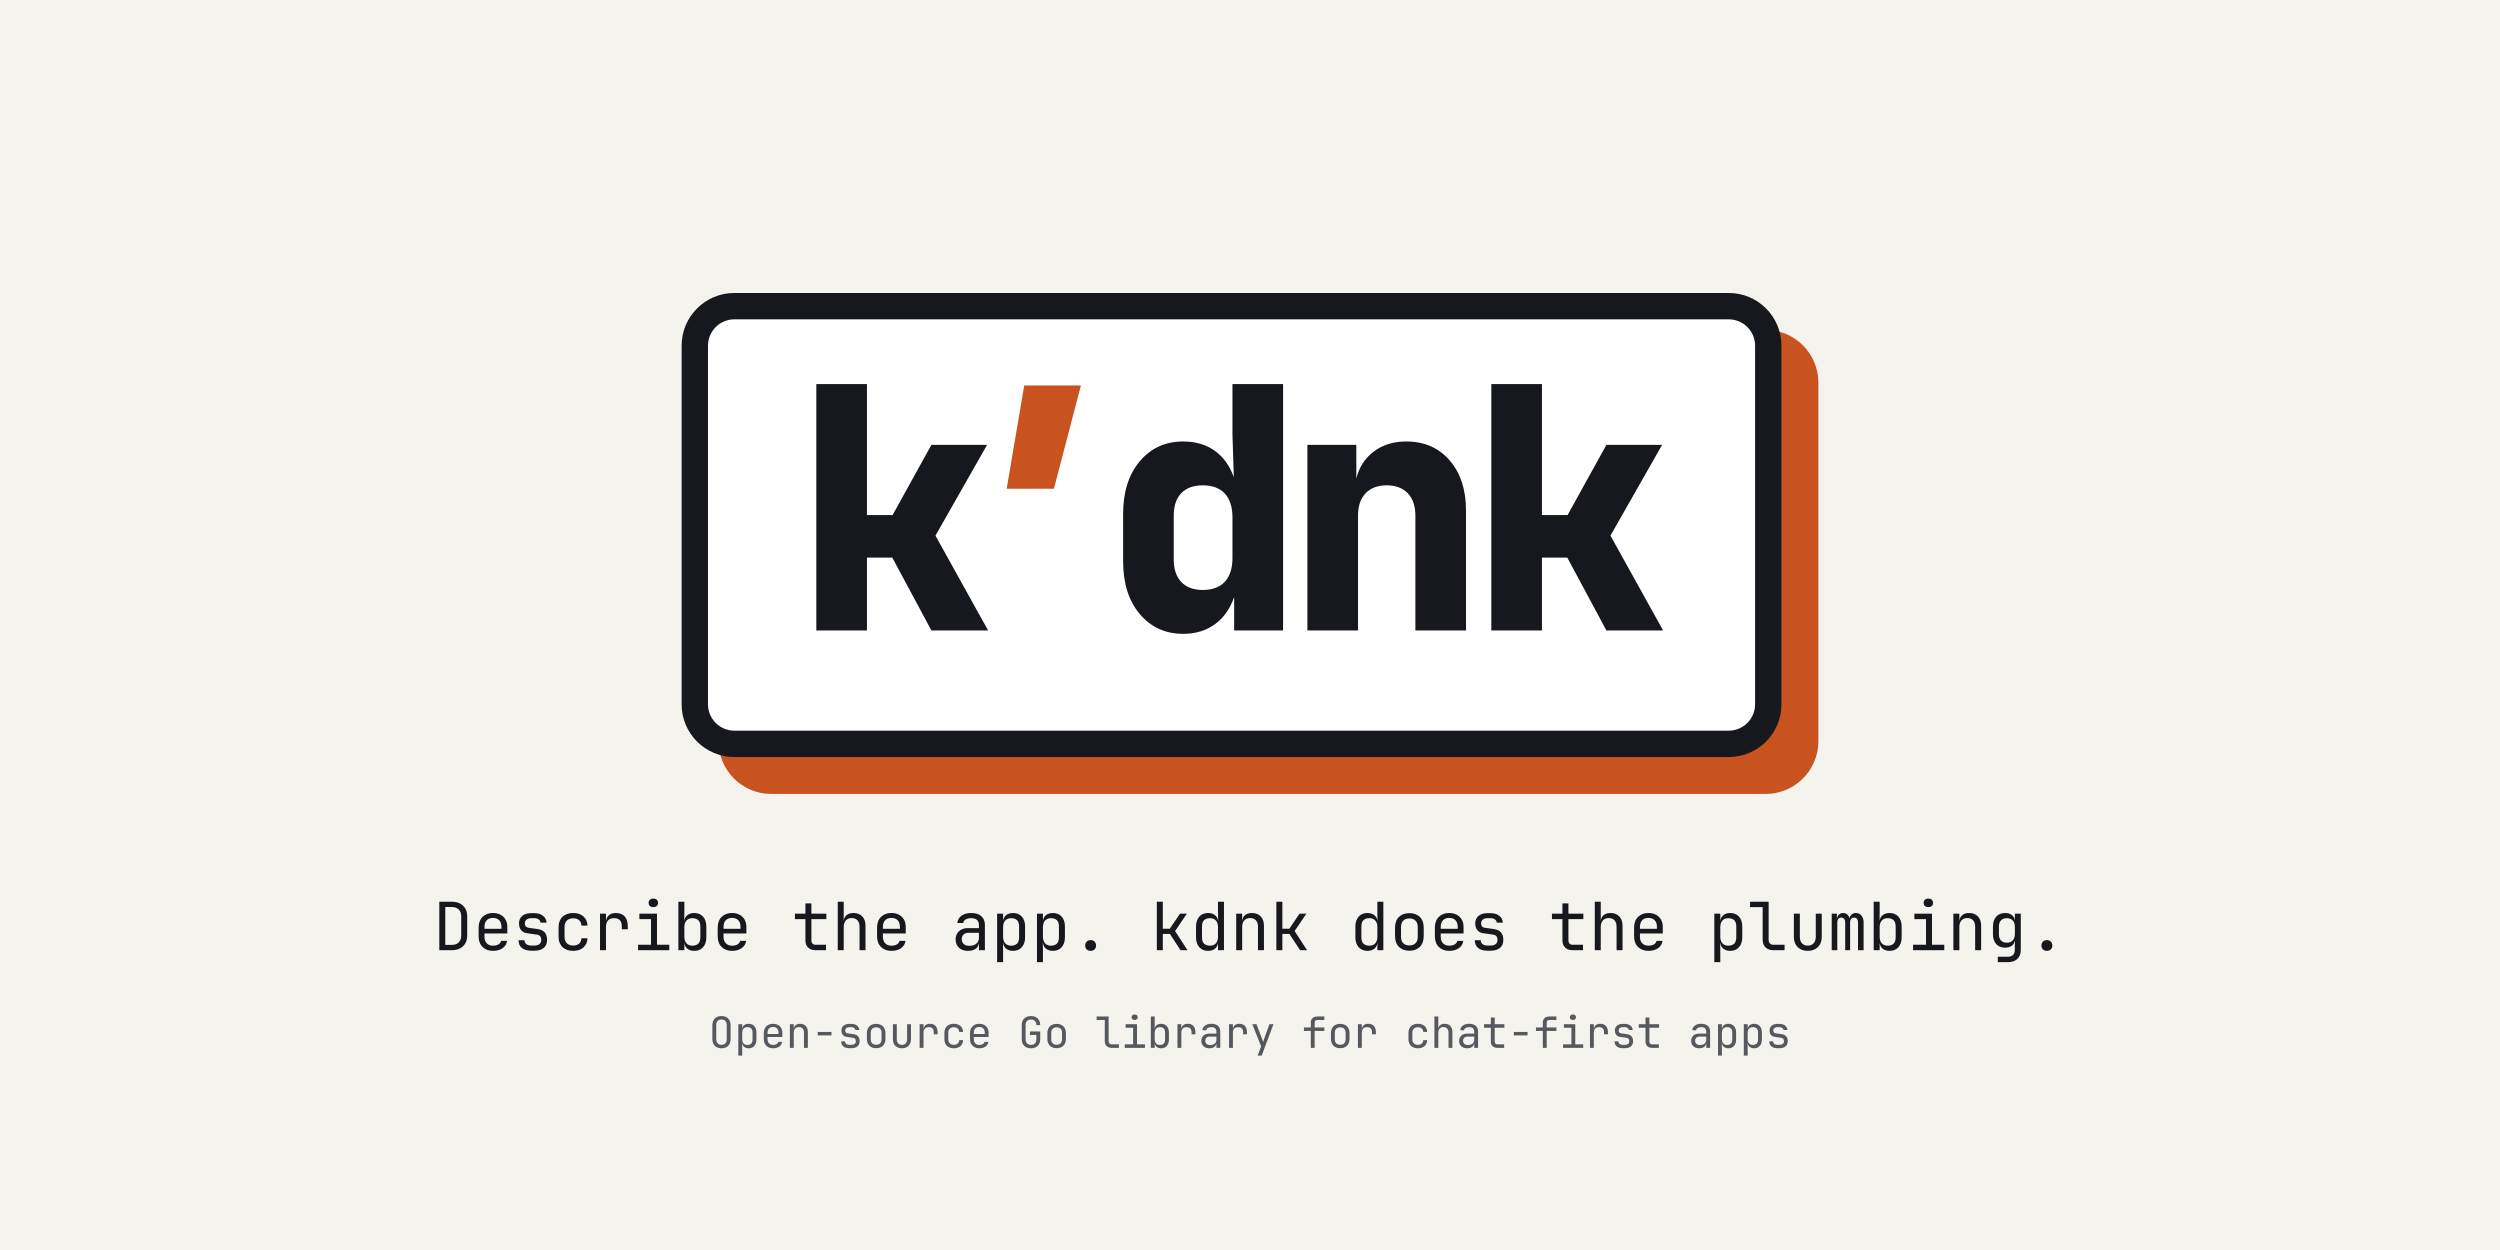
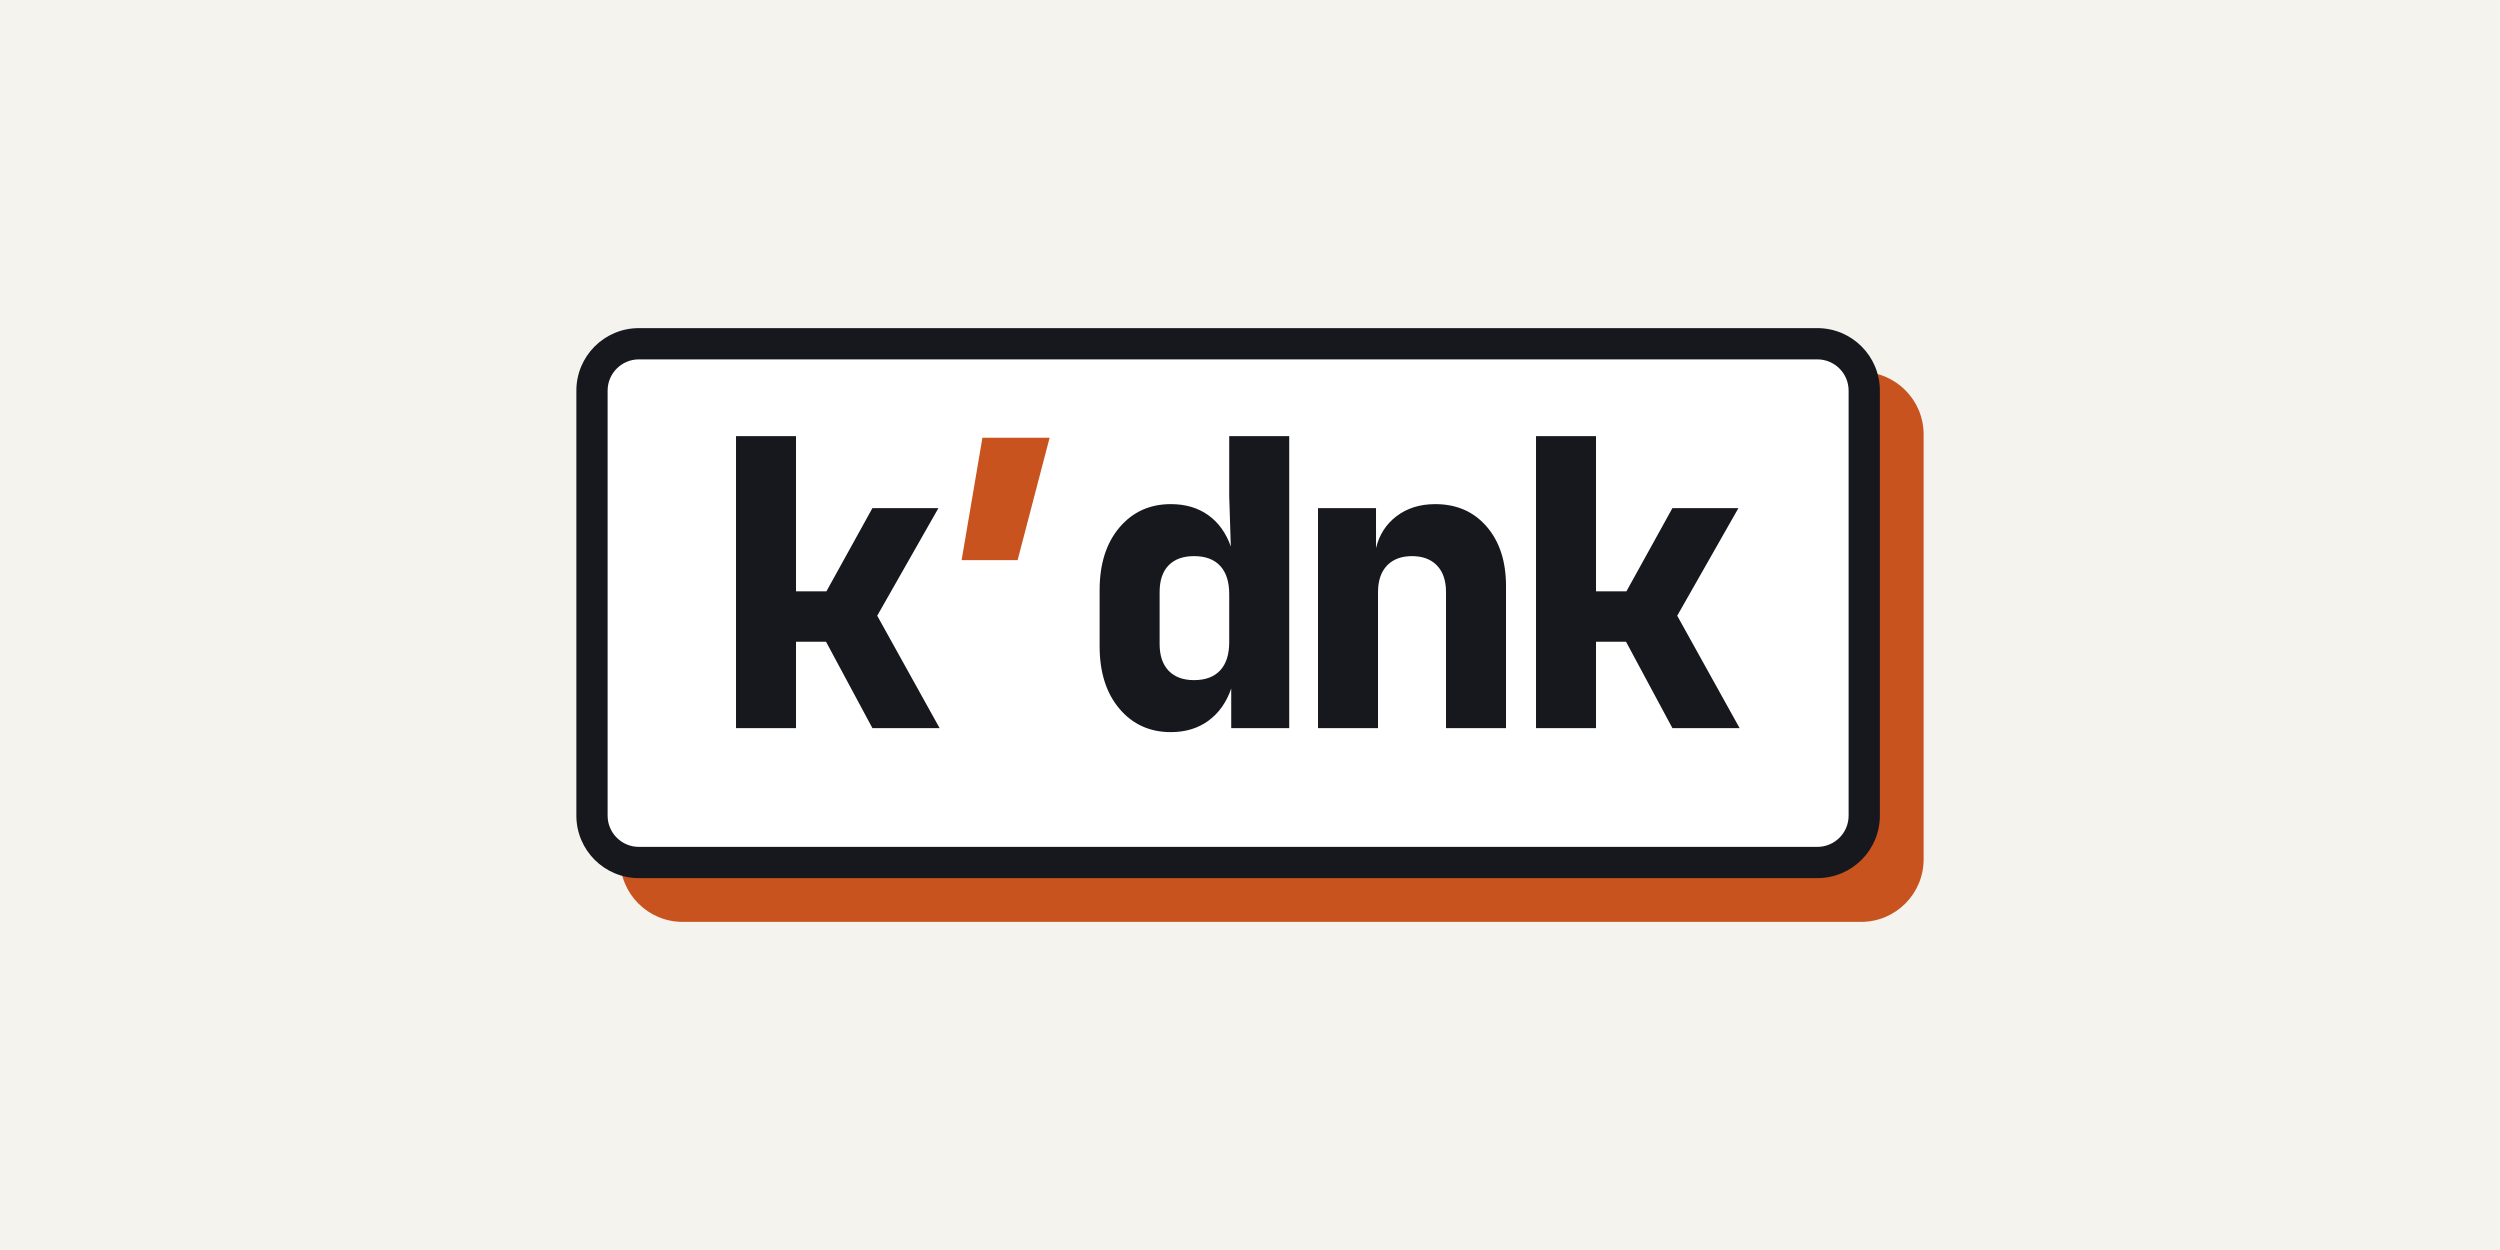
- <svg xmlns="http://www.w3.org/2000/svg" width="1280" height="640" viewBox="0 0 1280.00 640.00" role="img" aria-label="kdnk social preview">
+ <svg xmlns="http://www.w3.org/2000/svg" width="1280" height="640" viewBox="0 0 1280.00 640.00" role="img" aria-label="kdnk">
  <rect width="1280" height="640" fill="#F4F3EE" />
-   <g transform="translate(348.99 150.00) scale(1.35)">
+   <g transform="translate(295.10 168.00) scale(1.6)">
    <rect x="14" y="14" width="417.12" height="176" rx="20" fill="#C9531F" />
    <rect x="0" y="0" width="417.12" height="176" rx="20" fill="#16181D" />
    <rect x="10" y="10" width="397.12" height="156" rx="10" fill="#FFFFFF" />
    <path fill="#16181D" d="M51.088 128.0V34.56H70.288V84.224H80.016L94.736 57.6H115.856L96.272 92.032L116.24 128.0H94.736L79.888 100.352H70.288V128.0Z M190.224 129.28Q180.112 129.28 173.776 121.792Q167.44 114.304 167.44 101.76V83.84Q167.44 71.296 173.776 63.808Q180.112 56.32 190.224 56.32Q197.264 56.32 202.192 59.84Q207.12 63.36 209.424 69.888L208.912 53.76V34.56H228.112V128.0H209.552V115.328Q207.248 121.984 202.256 125.632Q197.264 129.28 190.224 129.28ZM197.648 112.64Q203.152 112.64 206.032 109.504Q208.912 106.368 208.912 100.48V85.12Q208.912 79.232 206.032 76.096Q203.152 72.96 197.648 72.96Q192.4 72.96 189.52 75.904Q186.64 78.848 186.64 84.48V101.12Q186.64 106.624 189.52 109.632Q192.4 112.64 197.648 112.64Z M237.328 128.0V57.6H255.888V70.4Q257.424 64.0 262.48 60.16Q267.536 56.32 274.832 56.32Q285.072 56.32 291.28 63.488Q297.488 70.656 297.488 82.56V128.0H278.288V84.48Q278.288 78.976 275.408 75.968Q272.528 72.96 267.408 72.96Q262.288 72.96 259.408 75.968Q256.528 78.976 256.528 84.48V128.0Z M307.088 128.0V34.56H326.288V84.224H336.016L350.736 57.6H371.856L352.272 92.032L372.24 128.0H350.736L335.888 100.352H326.288V128.0Z" />
    <path fill="#C9531F" d="M123.28 74.24 129.936 35.072H151.44L141.2 74.24Z" />
  </g>
-   <path fill="#16181D" d="M224.928 486.5V461.68H231.354Q233.768 461.68 235.519 462.598Q237.27 463.516 238.239 465.182Q239.208 466.848 239.208 469.126V479.02Q239.208 481.298 238.239 482.981Q237.27 484.664 235.519 485.582Q233.768 486.5 231.354 486.5ZM227.988 483.78H231.354Q233.598 483.78 234.873 482.522Q236.148 481.264 236.148 479.02V469.126Q236.148 466.916 234.873 465.658Q233.598 464.4 231.354 464.4H227.988Z M252.4 486.84Q249.102 486.84 247.079 484.851Q245.056 482.862 245.056 479.36V474.94Q245.056 471.438 247.079 469.449Q249.102 467.46 252.4 467.46Q254.61 467.46 256.259 468.344Q257.908 469.228 258.826 470.826Q259.744 472.424 259.744 474.6V477.932H248.048V479.7Q248.048 481.774 249.238 482.981Q250.428 484.188 252.4 484.188Q254.1 484.188 255.205 483.525Q256.31 482.862 256.548 481.74H259.608Q259.302 484.086 257.33 485.463Q255.358 486.84 252.4 486.84ZM248.048 475.552H256.752V474.6Q256.752 472.39 255.613 471.183Q254.474 469.976 252.4 469.976Q250.326 469.976 249.187 471.183Q248.048 472.39 248.048 474.6Z M272.052 486.772Q268.924 486.772 267.207 485.361Q265.49 483.95 265.49 481.366H268.55Q268.55 482.658 269.468 483.389Q270.386 484.12 272.052 484.12H273.548Q275.248 484.12 276.183 483.372Q277.118 482.624 277.118 481.264Q277.118 478.85 274.908 478.544L269.74 477.796Q267.836 477.524 266.782 476.215Q265.728 474.906 265.728 472.764Q265.728 470.316 267.411 468.922Q269.094 467.528 272.052 467.528H273.548Q276.268 467.528 277.985 468.871Q279.702 470.214 279.838 472.39H276.744Q276.676 471.404 275.809 470.758Q274.942 470.112 273.548 470.112H272.052Q270.488 470.112 269.604 470.826Q268.72 471.54 268.72 472.764Q268.72 474.736 270.522 475.008L275.35 475.688Q280.11 476.368 280.11 481.264Q280.11 483.882 278.393 485.327Q276.676 486.772 273.548 486.772Z M293.472 486.84Q290.072 486.84 288.032 484.936Q285.992 483.032 285.992 479.7V474.6Q285.992 471.268 288.032 469.364Q290.072 467.46 293.472 467.46Q296.702 467.46 298.691 469.194Q300.68 470.928 300.782 473.92H297.722Q297.62 472.118 296.498 471.149Q295.376 470.18 293.472 470.18Q291.466 470.18 290.259 471.319Q289.052 472.458 289.052 474.566V479.7Q289.052 481.808 290.259 482.964Q291.466 484.12 293.472 484.12Q295.376 484.12 296.498 483.134Q297.62 482.148 297.722 480.38H300.782Q300.68 483.372 298.691 485.106Q296.702 486.84 293.472 486.84Z M307.208 486.5V467.8H310.268V471.37H310.336Q310.574 469.568 311.866 468.514Q313.158 467.46 315.334 467.46Q318.258 467.46 319.839 469.211Q321.42 470.962 321.42 474.192V475.79H318.36V474.192Q318.36 470.112 314.382 470.112Q312.376 470.112 311.322 471.268Q310.268 472.424 310.268 474.6V486.5Z M326.69 486.5V483.712H333.32V470.588H327.37V467.8H336.38V483.712H342.67V486.5ZM334.51 464.434Q333.388 464.434 332.742 463.856Q332.096 463.278 332.096 462.292Q332.096 461.272 332.742 460.677Q333.388 460.082 334.51 460.082Q335.632 460.082 336.278 460.677Q336.924 461.272 336.924 462.292Q336.924 463.278 336.278 463.856Q335.632 464.434 334.51 464.434Z M355.488 486.84Q353.38 486.84 352.02 485.803Q350.66 484.766 350.422 482.93H350.388V486.5H347.328V461.68H350.388V467.12L350.32 471.37H350.354Q350.626 469.568 352.003 468.514Q353.38 467.46 355.488 467.46Q358.31 467.46 359.976 469.33Q361.642 471.2 361.642 474.43V479.904Q361.642 483.1 359.976 484.97Q358.31 486.84 355.488 486.84ZM354.468 484.188Q356.406 484.188 357.494 483.168Q358.582 482.148 358.582 479.87V474.43Q358.582 472.118 357.494 471.115Q356.406 470.112 354.468 470.112Q352.598 470.112 351.493 471.302Q350.388 472.492 350.388 474.6V479.7Q350.388 481.808 351.493 482.998Q352.598 484.188 354.468 484.188Z M374.8 486.84Q371.502 486.84 369.479 484.851Q367.456 482.862 367.456 479.36V474.94Q367.456 471.438 369.479 469.449Q371.502 467.46 374.8 467.46Q377.01 467.46 378.659 468.344Q380.308 469.228 381.226 470.826Q382.144 472.424 382.144 474.6V477.932H370.448V479.7Q370.448 481.774 371.638 482.981Q372.828 484.188 374.8 484.188Q376.5 484.188 377.605 483.525Q378.71 482.862 378.948 481.74H382.008Q381.702 484.086 379.73 485.463Q377.758 486.84 374.8 486.84ZM370.448 475.552H379.152V474.6Q379.152 472.39 378.013 471.183Q376.874 469.976 374.8 469.976Q372.726 469.976 371.587 471.183Q370.448 472.39 370.448 474.6Z M417.47 486.5Q415.158 486.5 413.764 485.157Q412.37 483.814 412.37 481.57V470.588H406.998V467.8H412.37V462.53H415.43V467.8H423.08V470.588H415.43V481.57Q415.43 482.522 415.991 483.117Q416.552 483.712 417.47 483.712H422.91V486.5Z M428.928 486.5V461.68H431.988V471.37H432.022Q432.26 469.5 433.552 468.48Q434.844 467.46 436.986 467.46Q439.808 467.46 441.474 469.194Q443.14 470.928 443.14 473.92V486.5H440.08V474.43Q440.08 472.322 439.009 471.183Q437.938 470.044 436.102 470.044Q434.198 470.044 433.093 471.234Q431.988 472.424 431.988 474.6V486.5Z M456.4 486.84Q453.102 486.84 451.079 484.851Q449.056 482.862 449.056 479.36V474.94Q449.056 471.438 451.079 469.449Q453.102 467.46 456.4 467.46Q458.61 467.46 460.259 468.344Q461.908 469.228 462.826 470.826Q463.744 472.424 463.744 474.6V477.932H452.048V479.7Q452.048 481.774 453.238 482.981Q454.428 484.188 456.4 484.188Q458.1 484.188 459.205 483.525Q460.31 482.862 460.548 481.74H463.608Q463.302 484.086 461.33 485.463Q459.358 486.84 456.4 486.84ZM452.048 475.552H460.752V474.6Q460.752 472.39 459.613 471.183Q458.474 469.976 456.4 469.976Q454.326 469.976 453.187 471.183Q452.048 472.39 452.048 474.6Z M495.568 486.84Q492.678 486.84 490.978 485.225Q489.278 483.61 489.278 480.992Q489.278 479.258 490.06 477.966Q490.842 476.674 492.236 475.943Q493.63 475.212 495.432 475.212H501.212V473.75Q501.212 470.112 497.234 470.112Q495.466 470.112 494.378 470.758Q493.29 471.404 493.222 472.56H490.162Q490.332 470.35 492.219 468.905Q494.106 467.46 497.234 467.46Q500.634 467.46 502.453 469.092Q504.272 470.724 504.272 473.648V486.5H501.246V483.1H501.178Q500.906 484.834 499.444 485.837Q497.982 486.84 495.568 486.84ZM496.316 484.256Q498.56 484.256 499.886 483.168Q501.212 482.08 501.212 480.21V477.592H495.772Q494.276 477.592 493.341 478.493Q492.406 479.394 492.406 480.89Q492.406 482.454 493.443 483.355Q494.48 484.256 496.316 484.256Z M510.528 492.62V467.8H513.588V471.37H513.622Q513.86 469.534 515.22 468.497Q516.58 467.46 518.688 467.46Q521.51 467.46 523.176 469.313Q524.842 471.166 524.842 474.396V479.87Q524.842 483.1 523.176 484.97Q521.51 486.84 518.688 486.84Q516.58 486.84 515.22 485.786Q513.86 484.732 513.622 482.93H513.52L513.588 487.18V492.62ZM517.668 484.188Q519.606 484.188 520.694 483.168Q521.782 482.148 521.782 479.87V474.43Q521.782 472.118 520.694 471.115Q519.606 470.112 517.668 470.112Q515.798 470.112 514.693 471.302Q513.588 472.492 513.588 474.6V479.7Q513.588 481.808 514.693 482.998Q515.798 484.188 517.668 484.188Z M530.928 492.62V467.8H533.988V471.37H534.022Q534.26 469.534 535.62 468.497Q536.98 467.46 539.088 467.46Q541.91 467.46 543.576 469.313Q545.242 471.166 545.242 474.396V479.87Q545.242 483.1 543.576 484.97Q541.91 486.84 539.088 486.84Q536.98 486.84 535.62 485.786Q534.26 484.732 534.022 482.93H533.92L533.988 487.18V492.62ZM538.068 484.188Q540.006 484.188 541.094 483.168Q542.182 482.148 542.182 479.87V474.43Q542.182 472.118 541.094 471.115Q540.006 470.112 538.068 470.112Q536.198 470.112 535.093 471.302Q533.988 472.492 533.988 474.6V479.7Q533.988 481.808 535.093 482.998Q536.198 484.188 538.068 484.188Z M558.4 486.84Q557.142 486.84 556.377 486.092Q555.612 485.344 555.612 484.154Q555.612 482.896 556.377 482.114Q557.142 481.332 558.4 481.332Q559.658 481.332 560.423 482.114Q561.188 482.896 561.188 484.154Q561.188 485.344 560.423 486.092Q559.658 486.84 558.4 486.84Z M592.298 486.5V461.68H595.358V475.518H598.928L604.164 467.8H607.666L601.648 476.708L608.006 486.5H604.436L598.996 478.17H595.358V486.5Z M618.512 486.84Q615.724 486.84 614.041 484.97Q612.358 483.1 612.358 479.904V474.43Q612.358 471.2 614.024 469.33Q615.69 467.46 618.512 467.46Q620.62 467.46 621.997 468.514Q623.374 469.568 623.646 471.37H623.68L623.612 467.12V461.68H626.672V486.5H623.612V482.93H623.578Q623.34 484.766 621.98 485.803Q620.62 486.84 618.512 486.84ZM619.532 484.188Q621.436 484.188 622.524 482.998Q623.612 481.808 623.612 479.7V474.6Q623.612 472.492 622.524 471.302Q621.436 470.112 619.532 470.112Q617.594 470.112 616.506 471.115Q615.418 472.118 615.418 474.43V479.87Q615.418 482.148 616.506 483.168Q617.594 484.188 619.532 484.188Z M632.928 486.5V467.8H635.988V471.37H636.022Q636.26 469.5 637.552 468.48Q638.844 467.46 640.986 467.46Q643.808 467.46 645.474 469.194Q647.14 470.928 647.14 473.92V486.5H644.08V474.464Q644.08 472.322 643.009 471.183Q641.938 470.044 640.102 470.044Q638.198 470.044 637.093 471.234Q635.988 472.424 635.988 474.6V486.5Z M653.498 486.5V461.68H656.558V475.518H660.128L665.364 467.8H668.866L662.848 476.708L669.206 486.5H665.636L660.196 478.17H656.558V486.5Z M700.112 486.84Q697.324 486.84 695.641 484.97Q693.958 483.1 693.958 479.904V474.43Q693.958 471.2 695.624 469.33Q697.29 467.46 700.112 467.46Q702.22 467.46 703.597 468.514Q704.974 469.568 705.246 471.37H705.28L705.212 467.12V461.68H708.272V486.5H705.212V482.93H705.178Q704.94 484.766 703.58 485.803Q702.22 486.84 700.112 486.84ZM701.132 484.188Q703.036 484.188 704.124 482.998Q705.212 481.808 705.212 479.7V474.6Q705.212 472.492 704.124 471.302Q703.036 470.112 701.132 470.112Q699.194 470.112 698.106 471.115Q697.018 472.118 697.018 474.43V479.87Q697.018 482.148 698.106 483.168Q699.194 484.188 701.132 484.188Z M721.6 486.772Q718.234 486.772 716.245 484.8Q714.256 482.828 714.256 479.292V475.008Q714.256 471.438 716.228 469.483Q718.2 467.528 721.6 467.528Q725.0 467.528 726.972 469.483Q728.944 471.438 728.944 475.008V479.292Q728.944 482.828 726.955 484.8Q724.966 486.772 721.6 486.772ZM721.6 484.052Q723.606 484.052 724.745 482.93Q725.884 481.808 725.884 479.632V474.668Q725.884 472.492 724.745 471.37Q723.606 470.248 721.6 470.248Q719.628 470.248 718.472 471.37Q717.316 472.492 717.316 474.668V479.632Q717.316 481.808 718.472 482.93Q719.628 484.052 721.6 484.052Z M742.0 486.84Q738.702 486.84 736.679 484.851Q734.656 482.862 734.656 479.36V474.94Q734.656 471.438 736.679 469.449Q738.702 467.46 742.0 467.46Q744.21 467.46 745.859 468.344Q747.508 469.228 748.426 470.826Q749.344 472.424 749.344 474.6V477.932H737.648V479.7Q737.648 481.774 738.838 482.981Q740.028 484.188 742.0 484.188Q743.7 484.188 744.805 483.525Q745.91 482.862 746.148 481.74H749.208Q748.902 484.086 746.93 485.463Q744.958 486.84 742.0 486.84ZM737.648 475.552H746.352V474.6Q746.352 472.39 745.213 471.183Q744.074 469.976 742.0 469.976Q739.926 469.976 738.787 471.183Q737.648 472.39 737.648 474.6Z M761.652 486.772Q758.524 486.772 756.807 485.361Q755.09 483.95 755.09 481.366H758.15Q758.15 482.658 759.068 483.389Q759.986 484.12 761.652 484.12H763.148Q764.848 484.12 765.783 483.372Q766.718 482.624 766.718 481.264Q766.718 478.85 764.508 478.544L759.34 477.796Q757.436 477.524 756.382 476.215Q755.328 474.906 755.328 472.764Q755.328 470.316 757.011 468.922Q758.694 467.528 761.652 467.528H763.148Q765.868 467.528 767.585 468.871Q769.302 470.214 769.438 472.39H766.344Q766.276 471.404 765.409 470.758Q764.542 470.112 763.148 470.112H761.652Q760.088 470.112 759.204 470.826Q758.32 471.54 758.32 472.764Q758.32 474.736 760.122 475.008L764.95 475.688Q769.71 476.368 769.71 481.264Q769.71 483.882 767.993 485.327Q766.276 486.772 763.148 486.772Z M805.07 486.5Q802.758 486.5 801.364 485.157Q799.97 483.814 799.97 481.57V470.588H794.598V467.8H799.97V462.53H803.03V467.8H810.68V470.588H803.03V481.57Q803.03 482.522 803.591 483.117Q804.152 483.712 805.07 483.712H810.51V486.5Z M816.528 486.5V461.68H819.588V471.37H819.622Q819.86 469.5 821.152 468.48Q822.444 467.46 824.586 467.46Q827.408 467.46 829.074 469.194Q830.74 470.928 830.74 473.92V486.5H827.68V474.43Q827.68 472.322 826.609 471.183Q825.538 470.044 823.702 470.044Q821.798 470.044 820.693 471.234Q819.588 472.424 819.588 474.6V486.5Z M844.0 486.84Q840.702 486.84 838.679 484.851Q836.656 482.862 836.656 479.36V474.94Q836.656 471.438 838.679 469.449Q840.702 467.46 844.0 467.46Q846.21 467.46 847.859 468.344Q849.508 469.228 850.426 470.826Q851.344 472.424 851.344 474.6V477.932H839.648V479.7Q839.648 481.774 840.838 482.981Q842.028 484.188 844.0 484.188Q845.7 484.188 846.805 483.525Q847.91 482.862 848.148 481.74H851.208Q850.902 484.086 848.93 485.463Q846.958 486.84 844.0 486.84ZM839.648 475.552H848.352V474.6Q848.352 472.39 847.213 471.183Q846.074 469.976 844.0 469.976Q841.926 469.976 840.787 471.183Q839.648 472.39 839.648 474.6Z M877.728 492.62V467.8H880.788V471.37H880.822Q881.06 469.534 882.42 468.497Q883.78 467.46 885.888 467.46Q888.71 467.46 890.376 469.313Q892.042 471.166 892.042 474.396V479.87Q892.042 483.1 890.376 484.97Q888.71 486.84 885.888 486.84Q883.78 486.84 882.42 485.786Q881.06 484.732 880.822 482.93H880.72L880.788 487.18V492.62ZM884.868 484.188Q886.806 484.188 887.894 483.168Q888.982 482.148 888.982 479.87V474.43Q888.982 472.118 887.894 471.115Q886.806 470.112 884.868 470.112Q882.998 470.112 881.893 471.302Q880.788 472.492 880.788 474.6V479.7Q880.788 481.808 881.893 482.998Q882.998 484.188 884.868 484.188Z M907.92 486.5Q905.438 486.5 903.959 485.055Q902.48 483.61 902.48 481.23V464.468H896.02V461.68H905.54V481.23Q905.54 482.386 906.186 483.049Q906.832 483.712 907.92 483.712H913.7V486.5Z M925.566 486.84Q922.336 486.84 920.398 484.919Q918.46 482.998 918.46 479.7V467.8H921.52V479.7Q921.52 481.74 922.608 482.947Q923.696 484.154 925.566 484.154Q927.47 484.154 928.575 482.947Q929.68 481.74 929.68 479.7V467.8H932.74V479.7Q932.74 482.998 930.768 484.919Q928.796 486.84 925.566 486.84Z M937.84 486.5V467.8H940.492V470.282H940.56Q940.73 469.024 941.563 468.242Q942.396 467.46 943.688 467.46Q944.912 467.46 945.762 468.174Q946.612 468.888 946.986 470.112H947.02Q947.258 468.888 948.091 468.174Q948.924 467.46 950.216 467.46Q952.018 467.46 953.089 468.803Q954.16 470.146 954.16 472.288V486.5H951.304V472.254Q951.304 471.132 950.76 470.469Q950.216 469.806 949.264 469.806Q948.346 469.806 947.802 470.452Q947.258 471.098 947.258 472.22V486.5H944.742V472.254Q944.742 471.132 944.198 470.469Q943.654 469.806 942.736 469.806Q941.784 469.806 941.24 470.452Q940.696 471.098 940.696 472.22V486.5Z M967.488 486.84Q965.38 486.84 964.02 485.803Q962.66 484.766 962.422 482.93H962.388V486.5H959.328V461.68H962.388V467.12L962.32 471.37H962.354Q962.626 469.568 964.003 468.514Q965.38 467.46 967.488 467.46Q970.31 467.46 971.976 469.33Q973.642 471.2 973.642 474.43V479.904Q973.642 483.1 971.976 484.97Q970.31 486.84 967.488 486.84ZM966.468 484.188Q968.406 484.188 969.494 483.168Q970.582 482.148 970.582 479.87V474.43Q970.582 472.118 969.494 471.115Q968.406 470.112 966.468 470.112Q964.598 470.112 963.493 471.302Q962.388 472.492 962.388 474.6V479.7Q962.388 481.808 963.493 482.998Q964.598 484.188 966.468 484.188Z M979.49 486.5V483.712H986.12V470.588H980.17V467.8H989.18V483.712H995.47V486.5ZM987.31 464.434Q986.188 464.434 985.542 463.856Q984.896 463.278 984.896 462.292Q984.896 461.272 985.542 460.677Q986.188 460.082 987.31 460.082Q988.432 460.082 989.078 460.677Q989.724 461.272 989.724 462.292Q989.724 463.278 989.078 463.856Q988.432 464.434 987.31 464.434Z M1000.128 486.5V467.8H1003.188V471.37H1003.222Q1003.46 469.5 1004.752 468.48Q1006.044 467.46 1008.186 467.46Q1011.008 467.46 1012.674 469.194Q1014.34 470.928 1014.34 473.92V486.5H1011.28V474.464Q1011.28 472.322 1010.209 471.183Q1009.138 470.044 1007.302 470.044Q1005.398 470.044 1004.293 471.234Q1003.188 472.424 1003.188 474.6V486.5Z M1022.874 492.62V489.832H1028.144Q1029.742 489.832 1030.66 488.931Q1031.578 488.03 1031.578 486.5V484.8L1031.646 481.74H1031.544Q1031.272 483.406 1029.946 484.307Q1028.62 485.208 1026.614 485.208Q1023.724 485.208 1022.058 483.372Q1020.392 481.536 1020.392 478.34V474.396Q1020.392 471.2 1022.058 469.33Q1023.724 467.46 1026.614 467.46Q1028.62 467.46 1029.946 468.412Q1031.272 469.364 1031.544 471.03H1031.612V467.8H1034.638V486.5Q1034.638 489.322 1032.887 490.971Q1031.136 492.62 1028.11 492.62ZM1027.532 482.658Q1029.436 482.658 1030.524 481.468Q1031.612 480.278 1031.612 478.17V474.6Q1031.612 472.492 1030.524 471.302Q1029.436 470.112 1027.532 470.112Q1025.594 470.112 1024.523 471.234Q1023.452 472.356 1023.452 474.26V478.51Q1023.452 480.414 1024.523 481.536Q1025.594 482.658 1027.532 482.658Z M1048 486.84Q1046.742 486.84 1045.977 486.092Q1045.212 485.344 1045.212 484.154Q1045.212 482.896 1045.977 482.114Q1046.742 481.332 1048 481.332Q1049.258 481.332 1050.023 482.114Q1050.788 482.896 1050.788 484.154Q1050.788 485.344 1050.023 486.092Q1049.258 486.84 1048 486.84Z" />
-   <path fill="#55585F" d="M369.4 536.72Q367.244 536.72 365.99 535.466Q364.736 534.212 364.736 531.88V525.06Q364.736 522.728 365.99 521.474Q367.244 520.22 369.4 520.22Q371.556 520.22 372.81 521.474Q374.064 522.728 374.064 525.038V531.88Q374.064 534.212 372.81 535.466Q371.556 536.72 369.4 536.72ZM369.4 534.938Q370.698 534.938 371.391 534.201Q372.084 533.464 372.084 532.1V524.84Q372.084 523.476 371.391 522.739Q370.698 522.002 369.4 522.002Q368.124 522.002 367.42 522.739Q366.716 523.476 366.716 524.84V532.1Q366.716 533.464 367.42 534.201Q368.124 534.938 369.4 534.938Z M378.024 540.46V524.4H380.004V526.71H380.026Q380.18 525.522 381.06 524.851Q381.94 524.18 383.304 524.18Q385.13 524.18 386.208 525.379Q387.286 526.578 387.286 528.668V532.21Q387.286 534.3 386.208 535.51Q385.13 536.72 383.304 536.72Q381.94 536.72 381.06 536.038Q380.18 535.356 380.026 534.19H379.96L380.004 536.94V540.46ZM382.644 535.004Q383.898 535.004 384.602 534.344Q385.306 533.684 385.306 532.21V528.69Q385.306 527.194 384.602 526.545Q383.898 525.896 382.644 525.896Q381.434 525.896 380.719 526.666Q380.004 527.436 380.004 528.8V532.1Q380.004 533.464 380.719 534.234Q381.434 535.004 382.644 535.004Z M395.8 536.72Q393.666 536.72 392.357 535.433Q391.048 534.146 391.048 531.88V529.02Q391.048 526.754 392.357 525.467Q393.666 524.18 395.8 524.18Q397.23 524.18 398.297 524.752Q399.364 525.324 399.958 526.358Q400.552 527.392 400.552 528.8V530.956H392.984V532.1Q392.984 533.442 393.754 534.223Q394.524 535.004 395.8 535.004Q396.9 535.004 397.615 534.575Q398.33 534.146 398.484 533.42H400.464Q400.266 534.938 398.99 535.829Q397.714 536.72 395.8 536.72ZM392.984 529.416H398.616V528.8Q398.616 527.37 397.879 526.589Q397.142 525.808 395.8 525.808Q394.458 525.808 393.721 526.589Q392.984 527.37 392.984 528.8Z M404.424 536.5V524.4H406.404V526.71H406.426Q406.58 525.5 407.416 524.84Q408.252 524.18 409.638 524.18Q411.464 524.18 412.542 525.302Q413.62 526.424 413.62 528.36V536.5H411.64V528.712Q411.64 527.326 410.947 526.589Q410.254 525.852 409.066 525.852Q407.834 525.852 407.119 526.622Q406.404 527.392 406.404 528.8V536.5Z M418.68 530.12V528.36H425.72V530.12Z M434.916 536.676Q432.892 536.676 431.781 535.763Q430.67 534.85 430.67 533.178H432.65Q432.65 534.014 433.244 534.487Q433.838 534.96 434.916 534.96H435.884Q436.984 534.96 437.589 534.476Q438.194 533.992 438.194 533.112Q438.194 531.55 436.764 531.352L433.42 530.868Q432.188 530.692 431.506 529.845Q430.824 528.998 430.824 527.612Q430.824 526.028 431.913 525.126Q433.002 524.224 434.916 524.224H435.884Q437.644 524.224 438.755 525.093Q439.866 525.962 439.954 527.37H437.952Q437.908 526.732 437.347 526.314Q436.786 525.896 435.884 525.896H434.916Q433.904 525.896 433.332 526.358Q432.76 526.82 432.76 527.612Q432.76 528.888 433.926 529.064L437.05 529.504Q440.13 529.944 440.13 533.112Q440.13 534.806 439.019 535.741Q437.908 536.676 435.884 536.676Z M448.6 536.676Q446.422 536.676 445.135 535.4Q443.848 534.124 443.848 531.836V529.064Q443.848 526.754 445.124 525.489Q446.4 524.224 448.6 524.224Q450.8 524.224 452.076 525.489Q453.352 526.754 453.352 529.064V531.836Q453.352 534.124 452.065 535.4Q450.778 536.676 448.6 536.676ZM448.6 534.916Q449.898 534.916 450.635 534.19Q451.372 533.464 451.372 532.056V528.844Q451.372 527.436 450.635 526.71Q449.898 525.984 448.6 525.984Q447.324 525.984 446.576 526.71Q445.828 527.436 445.828 528.844V532.056Q445.828 533.464 446.576 534.19Q447.324 534.916 448.6 534.916Z M461.778 536.72Q459.688 536.72 458.434 535.477Q457.18 534.234 457.18 532.1V524.4H459.16V532.1Q459.16 533.42 459.864 534.201Q460.568 534.982 461.778 534.982Q463.01 534.982 463.725 534.201Q464.44 533.42 464.44 532.1V524.4H466.42V532.1Q466.42 534.234 465.144 535.477Q463.868 536.72 461.778 536.72Z M470.864 536.5V524.4H472.844V526.71H472.888Q473.042 525.544 473.878 524.862Q474.714 524.18 476.122 524.18Q478.014 524.18 479.037 525.313Q480.06 526.446 480.06 528.536V529.57H478.08V528.536Q478.08 525.896 475.506 525.896Q474.208 525.896 473.526 526.644Q472.844 527.392 472.844 528.8V536.5Z M488.376 536.72Q486.176 536.72 484.856 535.488Q483.536 534.256 483.536 532.1V528.8Q483.536 526.644 484.856 525.412Q486.176 524.18 488.376 524.18Q490.466 524.18 491.753 525.302Q493.04 526.424 493.106 528.36H491.126Q491.06 527.194 490.334 526.567Q489.608 525.94 488.376 525.94Q487.078 525.94 486.297 526.677Q485.516 527.414 485.516 528.778V532.1Q485.516 533.464 486.297 534.212Q487.078 534.96 488.376 534.96Q489.608 534.96 490.334 534.322Q491.06 533.684 491.126 532.54H493.106Q493.04 534.476 491.753 535.598Q490.466 536.72 488.376 536.72Z M501.4 536.72Q499.266 536.72 497.957 535.433Q496.648 534.146 496.648 531.88V529.02Q496.648 526.754 497.957 525.467Q499.266 524.18 501.4 524.18Q502.83 524.18 503.897 524.752Q504.964 525.324 505.558 526.358Q506.152 527.392 506.152 528.8V530.956H498.584V532.1Q498.584 533.442 499.354 534.223Q500.124 535.004 501.4 535.004Q502.5 535.004 503.215 534.575Q503.93 534.146 504.084 533.42H506.064Q505.866 534.938 504.59 535.829Q503.314 536.72 501.4 536.72ZM498.584 529.416H504.216V528.8Q504.216 527.37 503.479 526.589Q502.742 525.808 501.4 525.808Q500.058 525.808 499.321 526.589Q498.584 527.37 498.584 528.8Z M527.888 536.72Q525.688 536.72 524.412 535.488Q523.136 534.256 523.136 532.1V524.84Q523.136 522.684 524.412 521.452Q525.688 520.22 527.888 520.22Q530.044 520.22 531.32 521.463Q532.596 522.706 532.596 524.84H530.616Q530.616 523.476 529.901 522.739Q529.186 522.002 527.888 522.002Q526.59 522.002 525.853 522.728Q525.116 523.454 525.116 524.818V532.1Q525.116 533.464 525.853 534.212Q526.59 534.96 527.888 534.96Q529.186 534.96 529.901 534.212Q530.616 533.464 530.616 532.1V529.9H527.36V528.096H532.596V532.1Q532.596 534.234 531.32 535.477Q530.044 536.72 527.888 536.72Z M541.0 536.676Q538.822 536.676 537.535 535.4Q536.248 534.124 536.248 531.836V529.064Q536.248 526.754 537.524 525.489Q538.8 524.224 541.0 524.224Q543.2 524.224 544.476 525.489Q545.752 526.754 545.752 529.064V531.836Q545.752 534.124 544.465 535.4Q543.178 536.676 541.0 536.676ZM541.0 534.916Q542.298 534.916 543.035 534.19Q543.772 533.464 543.772 532.056V528.844Q543.772 527.436 543.035 526.71Q542.298 525.984 541.0 525.984Q539.724 525.984 538.976 526.71Q538.228 527.436 538.228 528.844V532.056Q538.228 533.464 538.976 534.19Q539.724 534.916 541.0 534.916Z M569.16 536.5Q567.554 536.5 566.597 535.565Q565.64 534.63 565.64 533.09V522.244H561.46V520.44H567.62V533.09Q567.62 533.838 568.038 534.267Q568.456 534.696 569.16 534.696H572.9V536.5Z M575.87 536.5V534.696H580.16V526.204H576.31V524.4H582.14V534.696H586.21V536.5ZM580.93 522.222Q580.204 522.222 579.786 521.848Q579.368 521.474 579.368 520.836Q579.368 520.176 579.786 519.791Q580.204 519.406 580.93 519.406Q581.656 519.406 582.074 519.791Q582.492 520.176 582.492 520.836Q582.492 521.474 582.074 521.848Q581.656 522.222 580.93 522.222Z M594.504 536.72Q593.14 536.72 592.26 536.049Q591.38 535.378 591.226 534.19H591.204V536.5H589.224V520.44H591.204V523.96L591.16 526.71H591.182Q591.358 525.544 592.249 524.862Q593.14 524.18 594.504 524.18Q596.33 524.18 597.408 525.39Q598.486 526.6 598.486 528.69V532.232Q598.486 534.3 597.408 535.51Q596.33 536.72 594.504 536.72ZM593.844 535.004Q595.098 535.004 595.802 534.344Q596.506 533.684 596.506 532.21V528.69Q596.506 527.194 595.802 526.545Q595.098 525.896 593.844 525.896Q592.634 525.896 591.919 526.666Q591.204 527.436 591.204 528.8V532.1Q591.204 533.464 591.919 534.234Q592.634 535.004 593.844 535.004Z M602.864 536.5V524.4H604.844V526.71H604.888Q605.042 525.544 605.878 524.862Q606.714 524.18 608.122 524.18Q610.014 524.18 611.037 525.313Q612.06 526.446 612.06 528.536V529.57H610.08V528.536Q610.08 525.896 607.506 525.896Q606.208 525.896 605.526 526.644Q604.844 527.392 604.844 528.8V536.5Z M619.144 536.72Q617.274 536.72 616.174 535.675Q615.074 534.63 615.074 532.936Q615.074 531.814 615.58 530.978Q616.086 530.142 616.988 529.669Q617.89 529.196 619.056 529.196H622.796V528.25Q622.796 525.896 620.222 525.896Q619.078 525.896 618.374 526.314Q617.67 526.732 617.626 527.48H615.646Q615.756 526.05 616.977 525.115Q618.198 524.18 620.222 524.18Q622.422 524.18 623.599 525.236Q624.776 526.292 624.776 528.184V536.5H622.818V534.3H622.774Q622.598 535.422 621.652 536.071Q620.706 536.72 619.144 536.72ZM619.628 535.048Q621.08 535.048 621.938 534.344Q622.796 533.64 622.796 532.43V530.736H619.276Q618.308 530.736 617.703 531.319Q617.098 531.902 617.098 532.87Q617.098 533.882 617.769 534.465Q618.44 535.048 619.628 535.048Z M629.264 536.5V524.4H631.244V526.71H631.288Q631.442 525.544 632.278 524.862Q633.114 524.18 634.522 524.18Q636.414 524.18 637.437 525.313Q638.46 526.446 638.46 528.536V529.57H636.48V528.536Q636.48 525.896 633.906 525.896Q632.608 525.896 631.926 526.644Q631.244 527.392 631.244 528.8V536.5Z M643.916 540.46 645.698 535.752 641.188 524.4H643.322L646.182 531.88Q646.358 532.32 646.512 532.804Q646.666 533.288 646.732 533.64Q646.798 533.288 646.952 532.804Q647.106 532.32 647.26 531.88L649.922 524.4H652.012L645.984 540.46Z M671.13 536.5V527.854H667.61V526.05H671.13V523.52Q671.13 522.09 672.032 521.265Q672.934 520.44 674.518 520.44H678.06V522.244H674.518Q673.11 522.244 673.11 523.52V526.05H678.06V527.854H673.11V536.5Z M686.2 536.676Q684.022 536.676 682.735 535.4Q681.448 534.124 681.448 531.836V529.064Q681.448 526.754 682.724 525.489Q684 524.224 686.2 524.224Q688.4 524.224 689.676 525.489Q690.952 526.754 690.952 529.064V531.836Q690.952 534.124 689.665 535.4Q688.378 536.676 686.2 536.676ZM686.2 534.916Q687.498 534.916 688.235 534.19Q688.972 533.464 688.972 532.056V528.844Q688.972 527.436 688.235 526.71Q687.498 525.984 686.2 525.984Q684.924 525.984 684.176 526.71Q683.428 527.436 683.428 528.844V532.056Q683.428 533.464 684.176 534.19Q684.924 534.916 686.2 534.916Z M695.264 536.5V524.4H697.244V526.71H697.288Q697.442 525.544 698.278 524.862Q699.114 524.18 700.522 524.18Q702.414 524.18 703.437 525.313Q704.46 526.446 704.46 528.536V529.57H702.48V528.536Q702.48 525.896 699.906 525.896Q698.608 525.896 697.926 526.644Q697.244 527.392 697.244 528.8V536.5Z M725.976 536.72Q723.776 536.72 722.456 535.488Q721.136 534.256 721.136 532.1V528.8Q721.136 526.644 722.456 525.412Q723.776 524.18 725.976 524.18Q728.066 524.18 729.353 525.302Q730.64 526.424 730.706 528.36H728.726Q728.66 527.194 727.934 526.567Q727.208 525.94 725.976 525.94Q724.678 525.94 723.897 526.677Q723.116 527.414 723.116 528.778V532.1Q723.116 533.464 723.897 534.212Q724.678 534.96 725.976 534.96Q727.208 534.96 727.934 534.322Q728.66 533.684 728.726 532.54H730.706Q730.64 534.476 729.353 535.598Q728.066 536.72 725.976 536.72Z M734.424 536.5V520.44H736.404V526.71H736.426Q736.58 525.5 737.416 524.84Q738.252 524.18 739.638 524.18Q741.464 524.18 742.542 525.302Q743.62 526.424 743.62 528.36V536.5H741.64V528.69Q741.64 527.326 740.947 526.589Q740.254 525.852 739.066 525.852Q737.834 525.852 737.119 526.622Q736.404 527.392 736.404 528.8V536.5Z M751.144 536.72Q749.274 536.72 748.174 535.675Q747.074 534.63 747.074 532.936Q747.074 531.814 747.58 530.978Q748.086 530.142 748.988 529.669Q749.89 529.196 751.056 529.196H754.796V528.25Q754.796 525.896 752.222 525.896Q751.078 525.896 750.374 526.314Q749.67 526.732 749.626 527.48H747.646Q747.756 526.05 748.977 525.115Q750.198 524.18 752.222 524.18Q754.422 524.18 755.599 525.236Q756.776 526.292 756.776 528.184V536.5H754.818V534.3H754.774Q754.598 535.422 753.652 536.071Q752.706 536.72 751.144 536.72ZM751.628 535.048Q753.08 535.048 753.938 534.344Q754.796 533.64 754.796 532.43V530.736H751.276Q750.308 530.736 749.703 531.319Q749.098 531.902 749.098 532.87Q749.098 533.882 749.769 534.465Q750.44 535.048 751.628 535.048Z M766.61 536.5Q765.114 536.5 764.212 535.631Q763.31 534.762 763.31 533.31V526.204H759.834V524.4H763.31V520.99H765.29V524.4H770.24V526.204H765.29V533.31Q765.29 533.926 765.653 534.311Q766.016 534.696 766.61 534.696H770.13V536.5Z M775.08 530.12V528.36H782.12V530.12Z M789.93 536.5V527.854H786.41V526.05H789.93V523.52Q789.93 522.09 790.832 521.265Q791.734 520.44 793.318 520.44H796.86V522.244H793.318Q791.91 522.244 791.91 523.52V526.05H796.86V527.854H791.91V536.5Z M800.27 536.5V534.696H804.56V526.204H800.71V524.4H806.54V534.696H810.61V536.5ZM805.33 522.222Q804.604 522.222 804.186 521.848Q803.768 521.474 803.768 520.836Q803.768 520.176 804.186 519.791Q804.604 519.406 805.33 519.406Q806.056 519.406 806.474 519.791Q806.892 520.176 806.892 520.836Q806.892 521.474 806.474 521.848Q806.056 522.222 805.33 522.222Z M814.064 536.5V524.4H816.044V526.71H816.088Q816.242 525.544 817.078 524.862Q817.914 524.18 819.322 524.18Q821.214 524.18 822.237 525.313Q823.26 526.446 823.26 528.536V529.57H821.28V528.536Q821.28 525.896 818.706 525.896Q817.408 525.896 816.726 526.644Q816.044 527.392 816.044 528.8V536.5Z M830.916 536.676Q828.892 536.676 827.781 535.763Q826.67 534.85 826.67 533.178H828.65Q828.65 534.014 829.244 534.487Q829.838 534.96 830.916 534.96H831.884Q832.984 534.96 833.589 534.476Q834.194 533.992 834.194 533.112Q834.194 531.55 832.764 531.352L829.42 530.868Q828.188 530.692 827.506 529.845Q826.824 528.998 826.824 527.612Q826.824 526.028 827.913 525.126Q829.002 524.224 830.916 524.224H831.884Q833.644 524.224 834.755 525.093Q835.866 525.962 835.954 527.37H833.952Q833.908 526.732 833.347 526.314Q832.786 525.896 831.884 525.896H830.916Q829.904 525.896 829.332 526.358Q828.76 526.82 828.76 527.612Q828.76 528.888 829.926 529.064L833.05 529.504Q836.13 529.944 836.13 533.112Q836.13 534.806 835.019 535.741Q833.908 536.676 831.884 536.676Z M845.81 536.5Q844.314 536.5 843.412 535.631Q842.51 534.762 842.51 533.31V526.204H839.034V524.4H842.51V520.99H844.49V524.4H849.44V526.204H844.49V533.31Q844.49 533.926 844.853 534.311Q845.216 534.696 845.81 534.696H849.33V536.5Z M869.944 536.72Q868.074 536.72 866.974 535.675Q865.874 534.63 865.874 532.936Q865.874 531.814 866.38 530.978Q866.886 530.142 867.788 529.669Q868.69 529.196 869.856 529.196H873.596V528.25Q873.596 525.896 871.022 525.896Q869.878 525.896 869.174 526.314Q868.47 526.732 868.426 527.48H866.446Q866.556 526.05 867.777 525.115Q868.998 524.18 871.022 524.18Q873.222 524.18 874.399 525.236Q875.576 526.292 875.576 528.184V536.5H873.618V534.3H873.574Q873.398 535.422 872.452 536.071Q871.506 536.72 869.944 536.72ZM870.428 535.048Q871.88 535.048 872.738 534.344Q873.596 533.64 873.596 532.43V530.736H870.076Q869.108 530.736 868.503 531.319Q867.898 531.902 867.898 532.87Q867.898 533.882 868.569 534.465Q869.24 535.048 870.428 535.048Z M879.624 540.46V524.4H881.604V526.71H881.626Q881.78 525.522 882.66 524.851Q883.54 524.18 884.904 524.18Q886.73 524.18 887.808 525.379Q888.886 526.578 888.886 528.668V532.21Q888.886 534.3 887.808 535.51Q886.73 536.72 884.904 536.72Q883.54 536.72 882.66 536.038Q881.78 535.356 881.626 534.19H881.56L881.604 536.94V540.46ZM884.244 535.004Q885.498 535.004 886.202 534.344Q886.906 533.684 886.906 532.21V528.69Q886.906 527.194 886.202 526.545Q885.498 525.896 884.244 525.896Q883.034 525.896 882.319 526.666Q881.604 527.436 881.604 528.8V532.1Q881.604 533.464 882.319 534.234Q883.034 535.004 884.244 535.004Z M892.824 540.46V524.4H894.804V526.71H894.826Q894.98 525.522 895.86 524.851Q896.74 524.18 898.104 524.18Q899.93 524.18 901.008 525.379Q902.086 526.578 902.086 528.668V532.21Q902.086 534.3 901.008 535.51Q899.93 536.72 898.104 536.72Q896.74 536.72 895.86 536.038Q894.98 535.356 894.826 534.19H894.76L894.804 536.94V540.46ZM897.444 535.004Q898.698 535.004 899.402 534.344Q900.106 533.684 900.106 532.21V528.69Q900.106 527.194 899.402 526.545Q898.698 525.896 897.444 525.896Q896.234 525.896 895.519 526.666Q894.804 527.436 894.804 528.8V532.1Q894.804 533.464 895.519 534.234Q896.234 535.004 897.444 535.004Z M910.116 536.676Q908.092 536.676 906.981 535.763Q905.87 534.85 905.87 533.178H907.85Q907.85 534.014 908.444 534.487Q909.038 534.96 910.116 534.96H911.084Q912.184 534.96 912.789 534.476Q913.394 533.992 913.394 533.112Q913.394 531.55 911.964 531.352L908.62 530.868Q907.388 530.692 906.706 529.845Q906.024 528.998 906.024 527.612Q906.024 526.028 907.113 525.126Q908.202 524.224 910.116 524.224H911.084Q912.844 524.224 913.955 525.093Q915.066 525.962 915.154 527.37H913.152Q913.108 526.732 912.547 526.314Q911.986 525.896 911.084 525.896H910.116Q909.104 525.896 908.532 526.358Q907.96 526.82 907.96 527.612Q907.96 528.888 909.126 529.064L912.25 529.504Q915.33 529.944 915.33 533.112Q915.33 534.806 914.219 535.741Q913.108 536.676 911.084 536.676Z" />
</svg>
